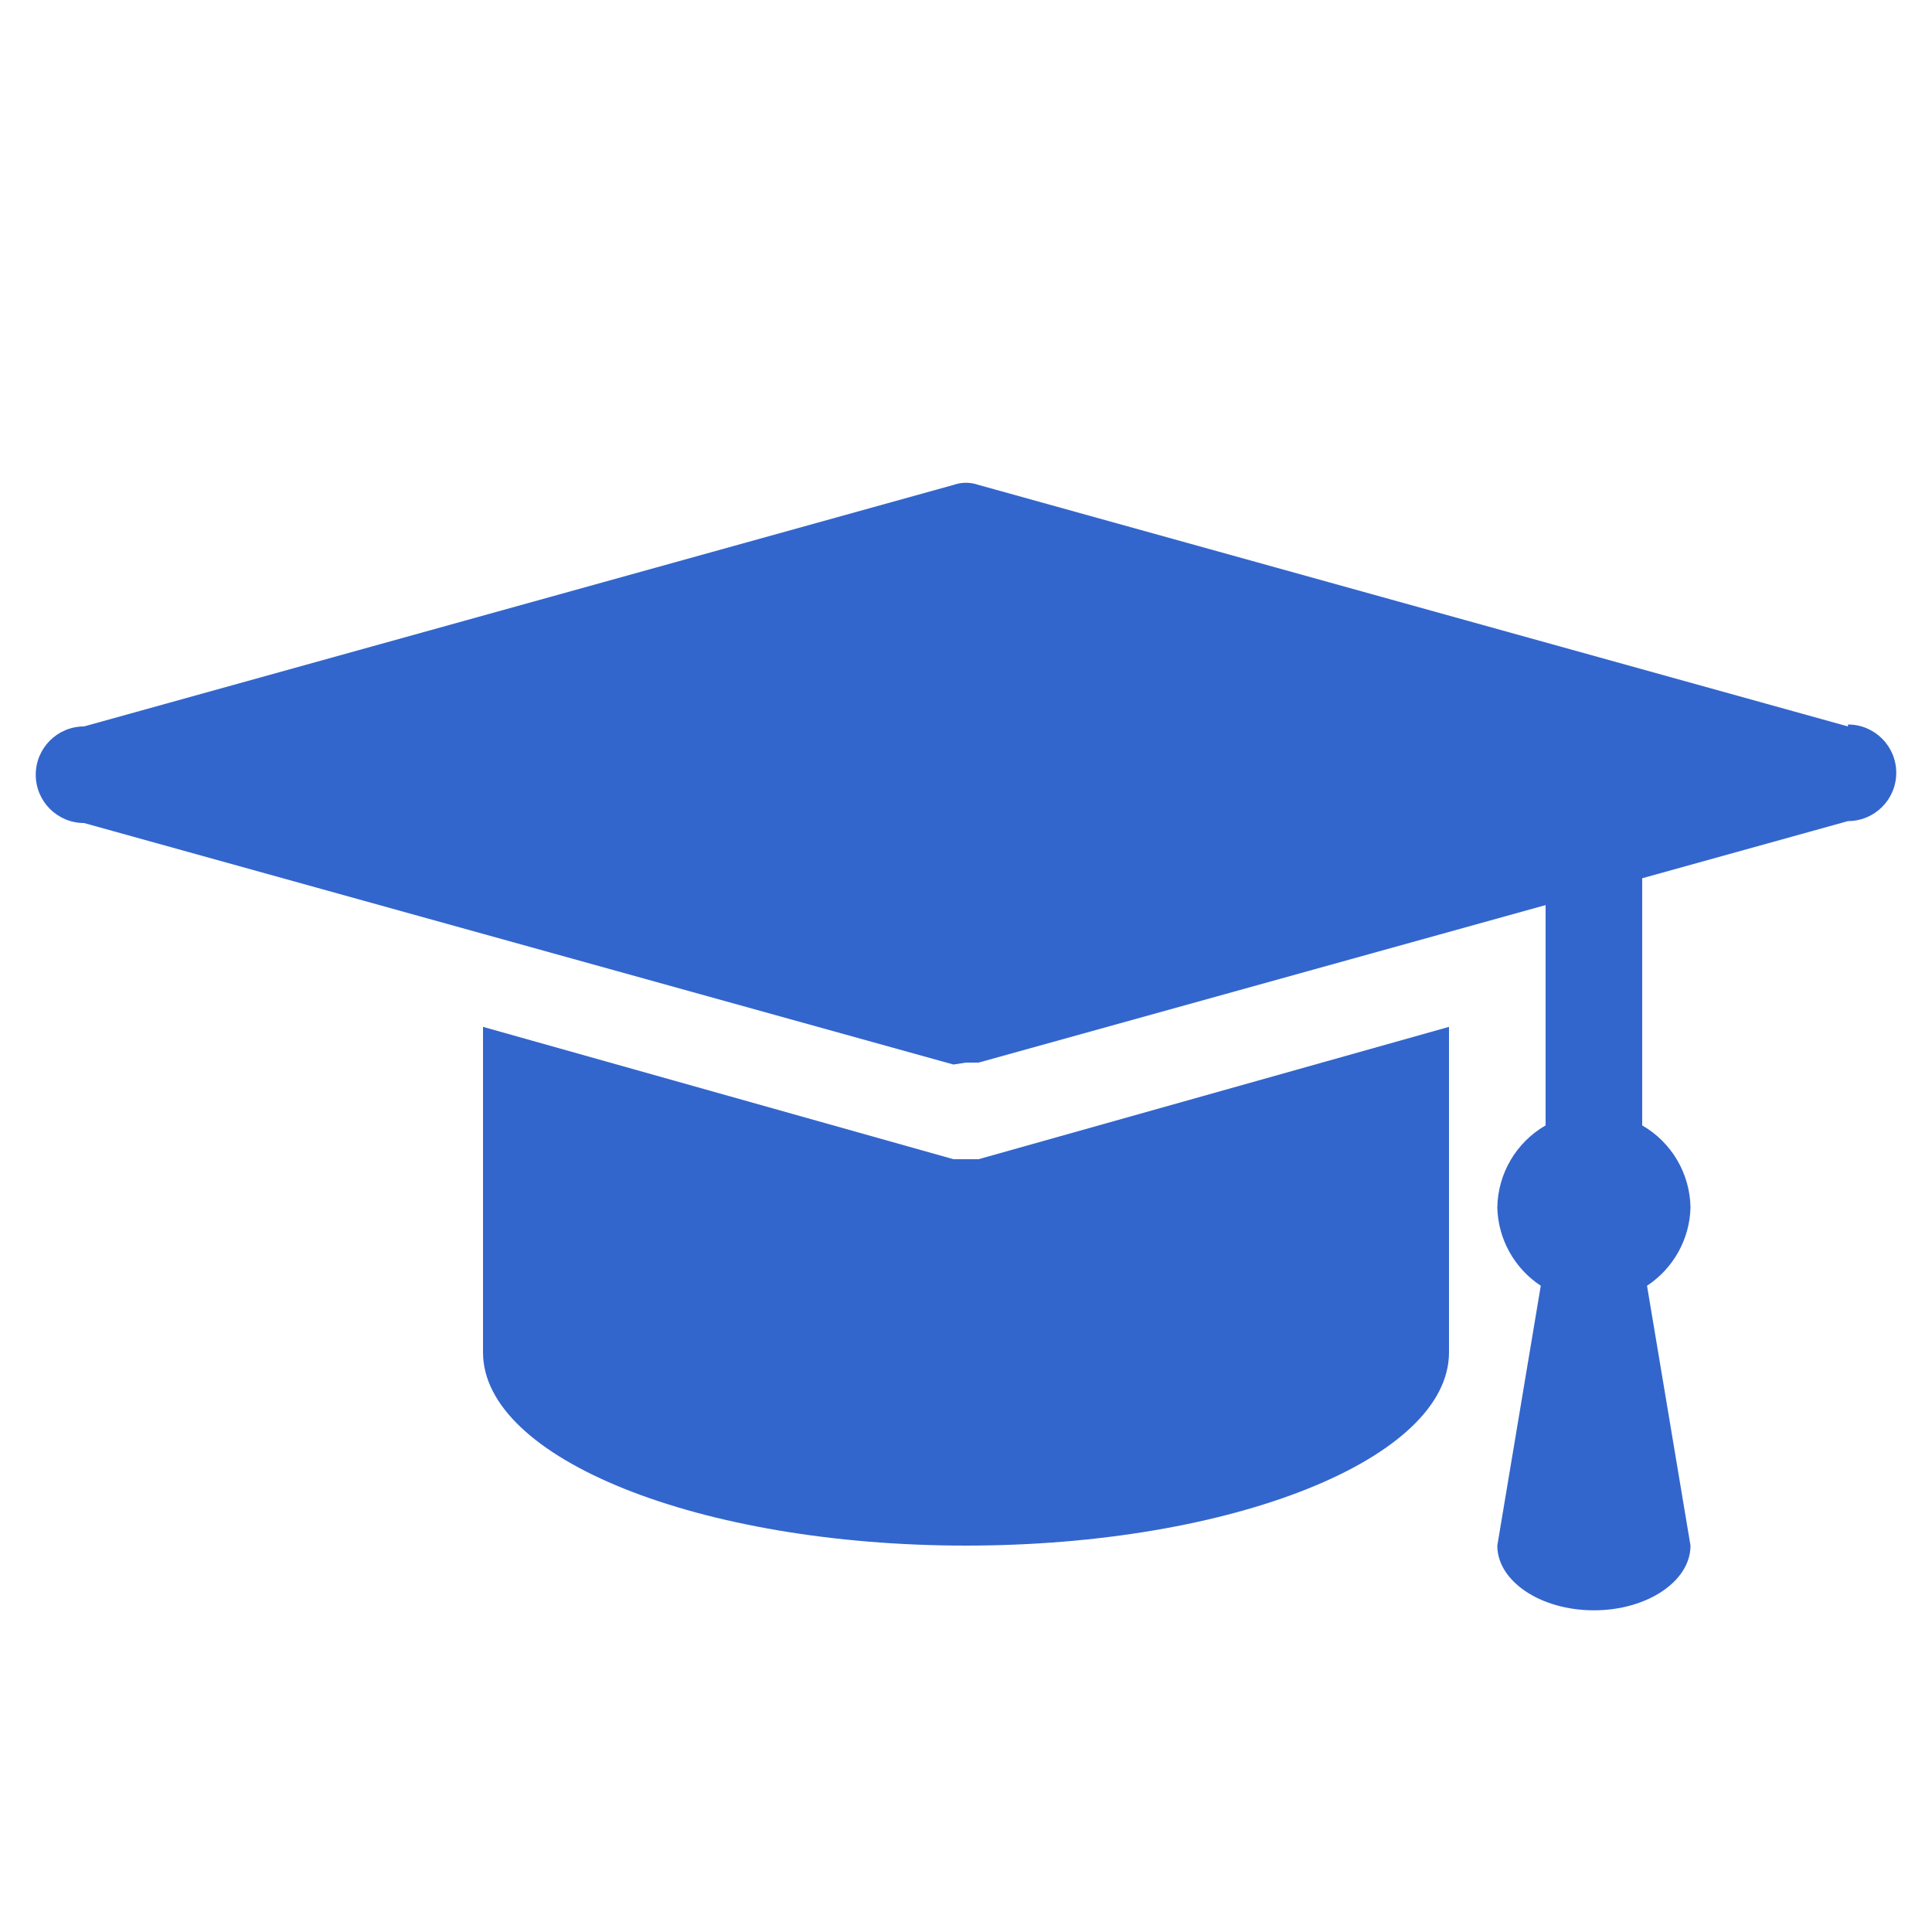
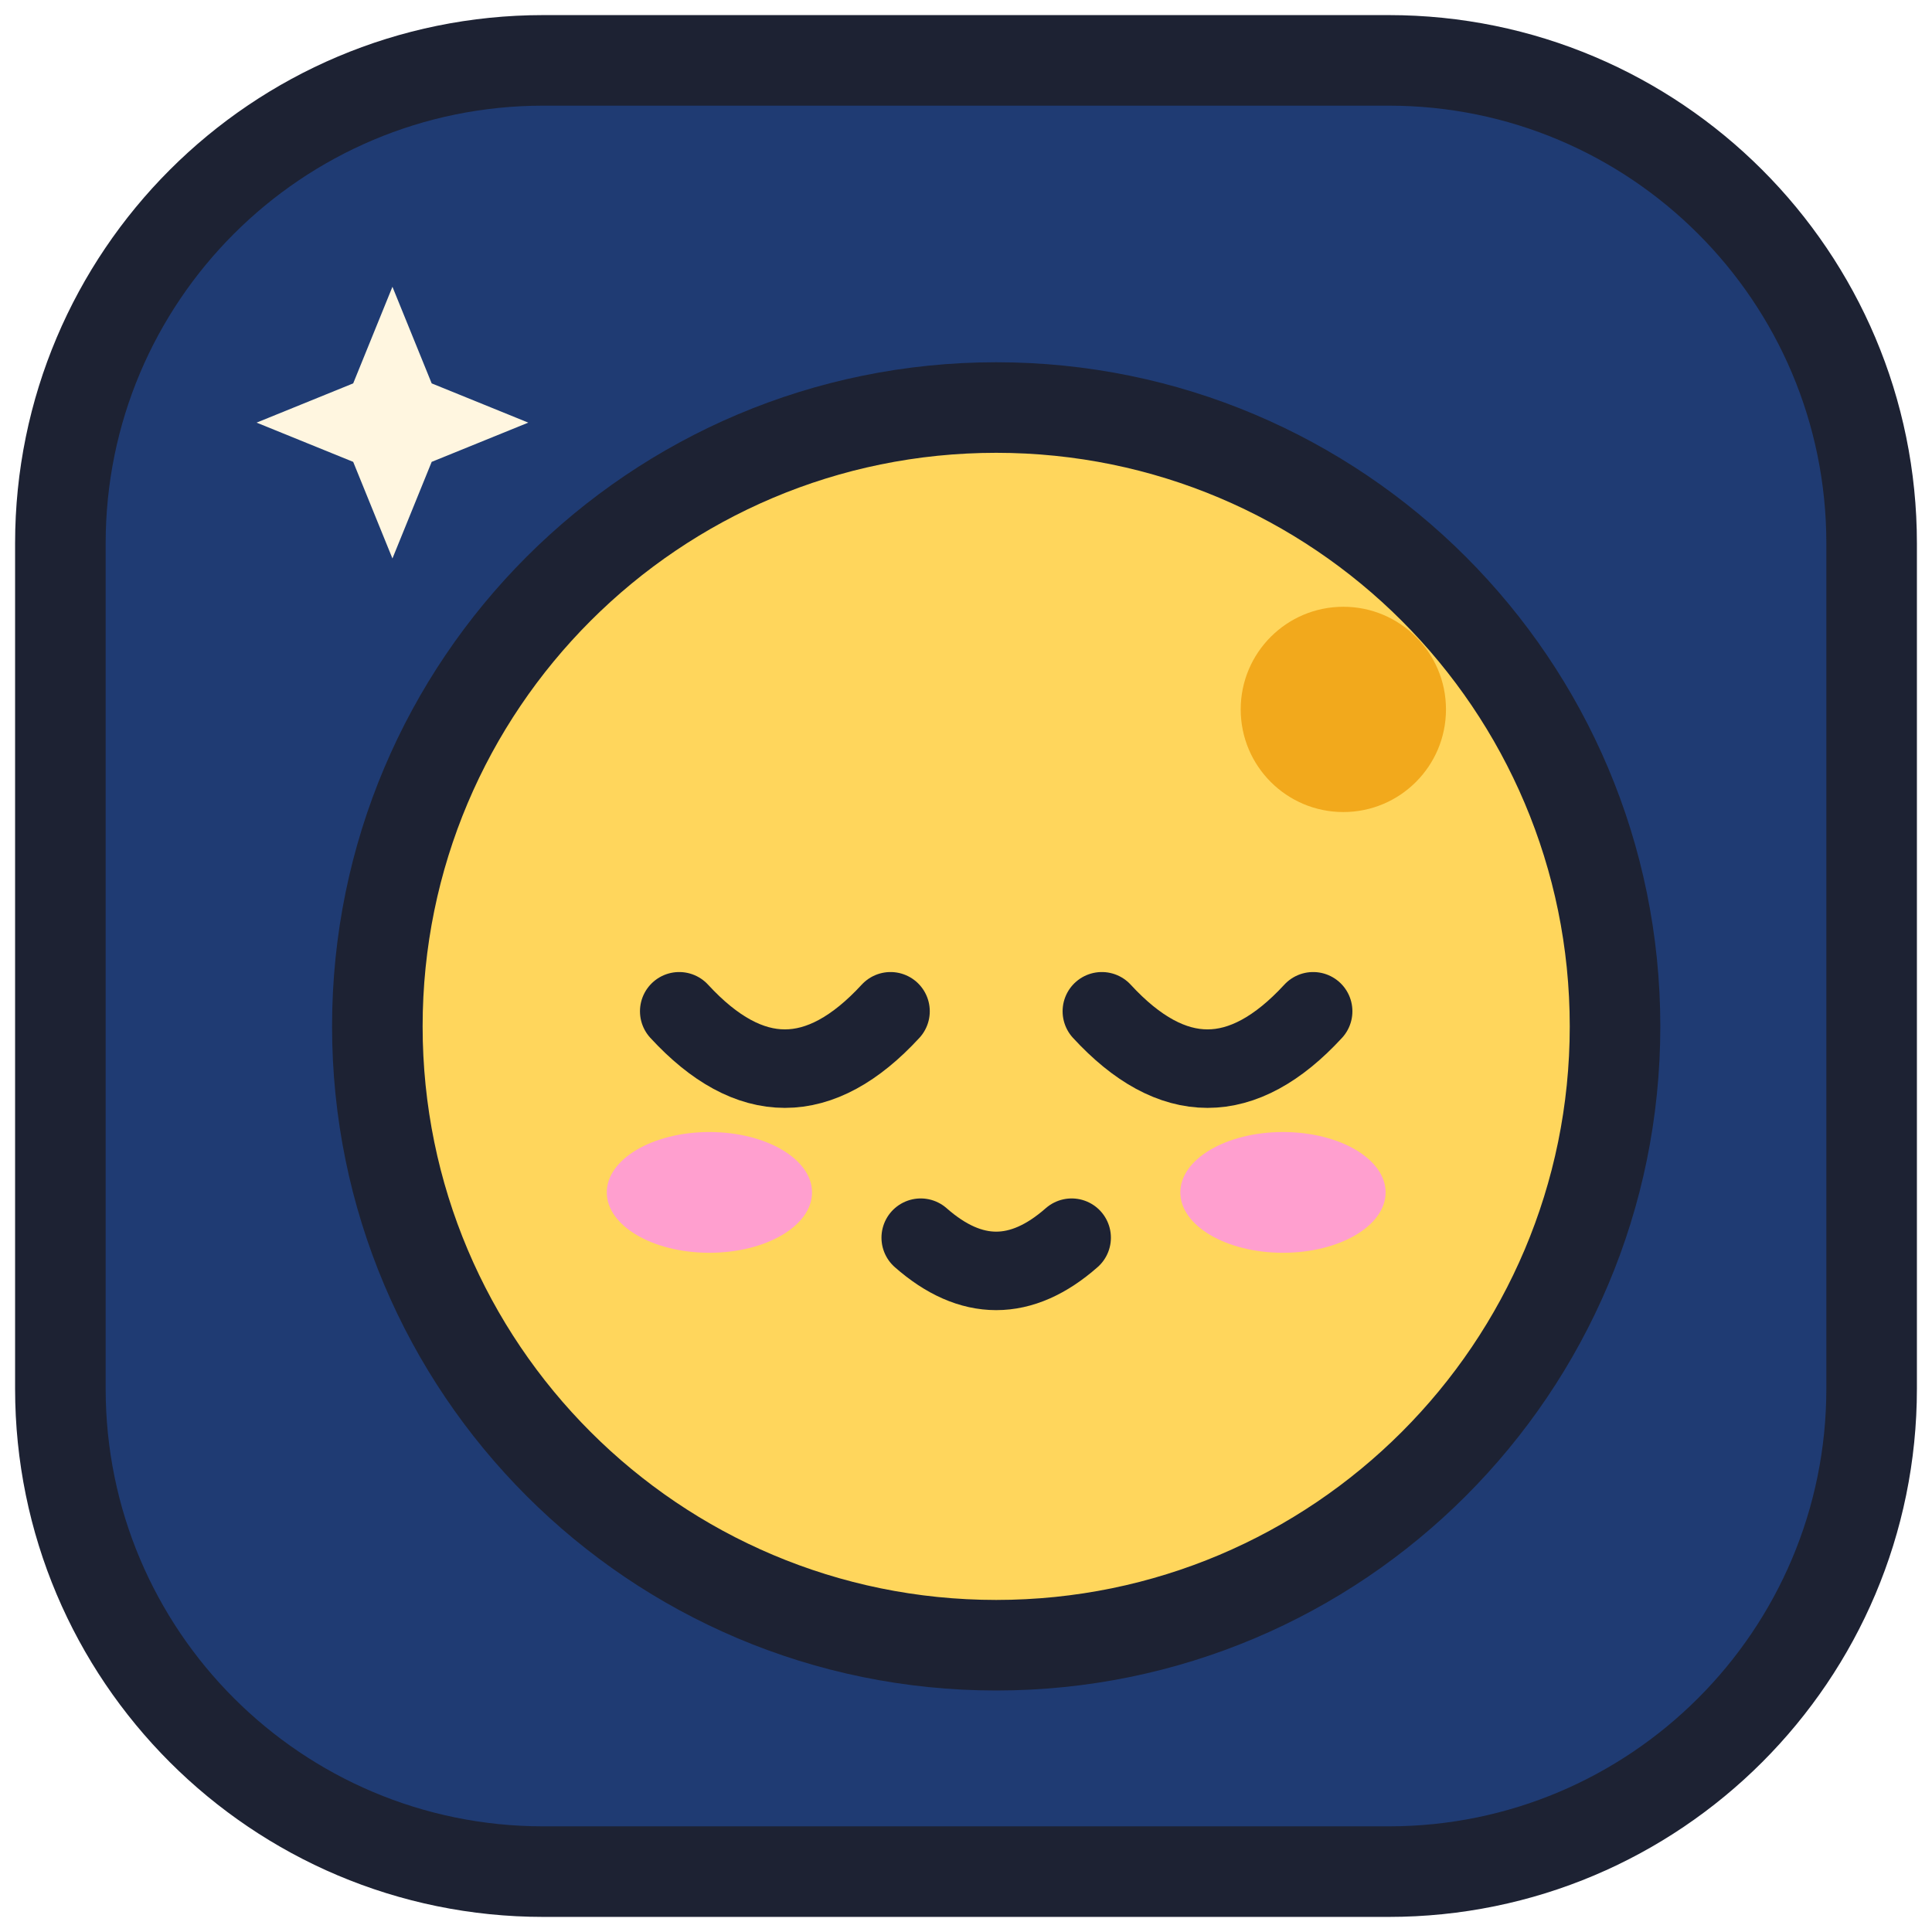
- <svg xmlns="http://www.w3.org/2000/svg" viewBox="2 2 20 20">
-   <path d="M12.13,14,12,14l-.13,0L7,12.63V16c0,1.1,2.24,2,5,2s5-.9,5-2V12.63Z" fill="#36c" />
-   <path d="M21.13,9.52l-9-2.5a.39.39,0,0,0-.26,0l-9,2.5a.5.5,0,0,0,0,1l9,2.5L12,13l.13,0,9-2.5a.5.5,0,0,0,0-1Z" fill="#36c" />
-   <path d="M19.5,14.5a1,1,0,0,0-.5-.85V10H18v3.65a1,1,0,0,0-.5.85,1,1,0,0,0,.45.81L17.5,18c0,.37.45.67,1,.67s1-.3,1-.67l-.45-2.69A1,1,0,0,0,19.5,14.5Z" fill="#36c" />
+ <svg xmlns="http://www.w3.org/2000/svg" viewBox="0 0 64 64">
+   <rect x="2" y="2" width="60" height="60" rx="16" fill="#1f3b73" stroke="#1d2233" stroke-width="3" />
+   <path d="M13 9.5l1.3 3.2 3.2 1.3-3.2 1.3-1.3 3.2-1.3-3.2-3.2-1.3 3.2-1.3z" fill="#fff6e0" />
+   <circle cx="33" cy="34" r="20.5" fill="#ffd65c" stroke="#1d2233" stroke-width="3" />
+   <circle cx="44.5" cy="23.5" r="3.4" fill="#f2a91c" />
+   <ellipse cx="23.5" cy="39.5" rx="3.4" ry="2" fill="#ff9fcf" />
+   <ellipse cx="42.5" cy="39.5" rx="3.4" ry="2" fill="#ff9fcf" />
+   <path d="M22.5 33.5q3.5 3.8 7 0M36.5 33.5q3.5 3.8 7 0M30.5 41q2.5 2.2 5 0" fill="none" stroke="#1d2233" stroke-width="2.6" stroke-linecap="round" />
</svg>
